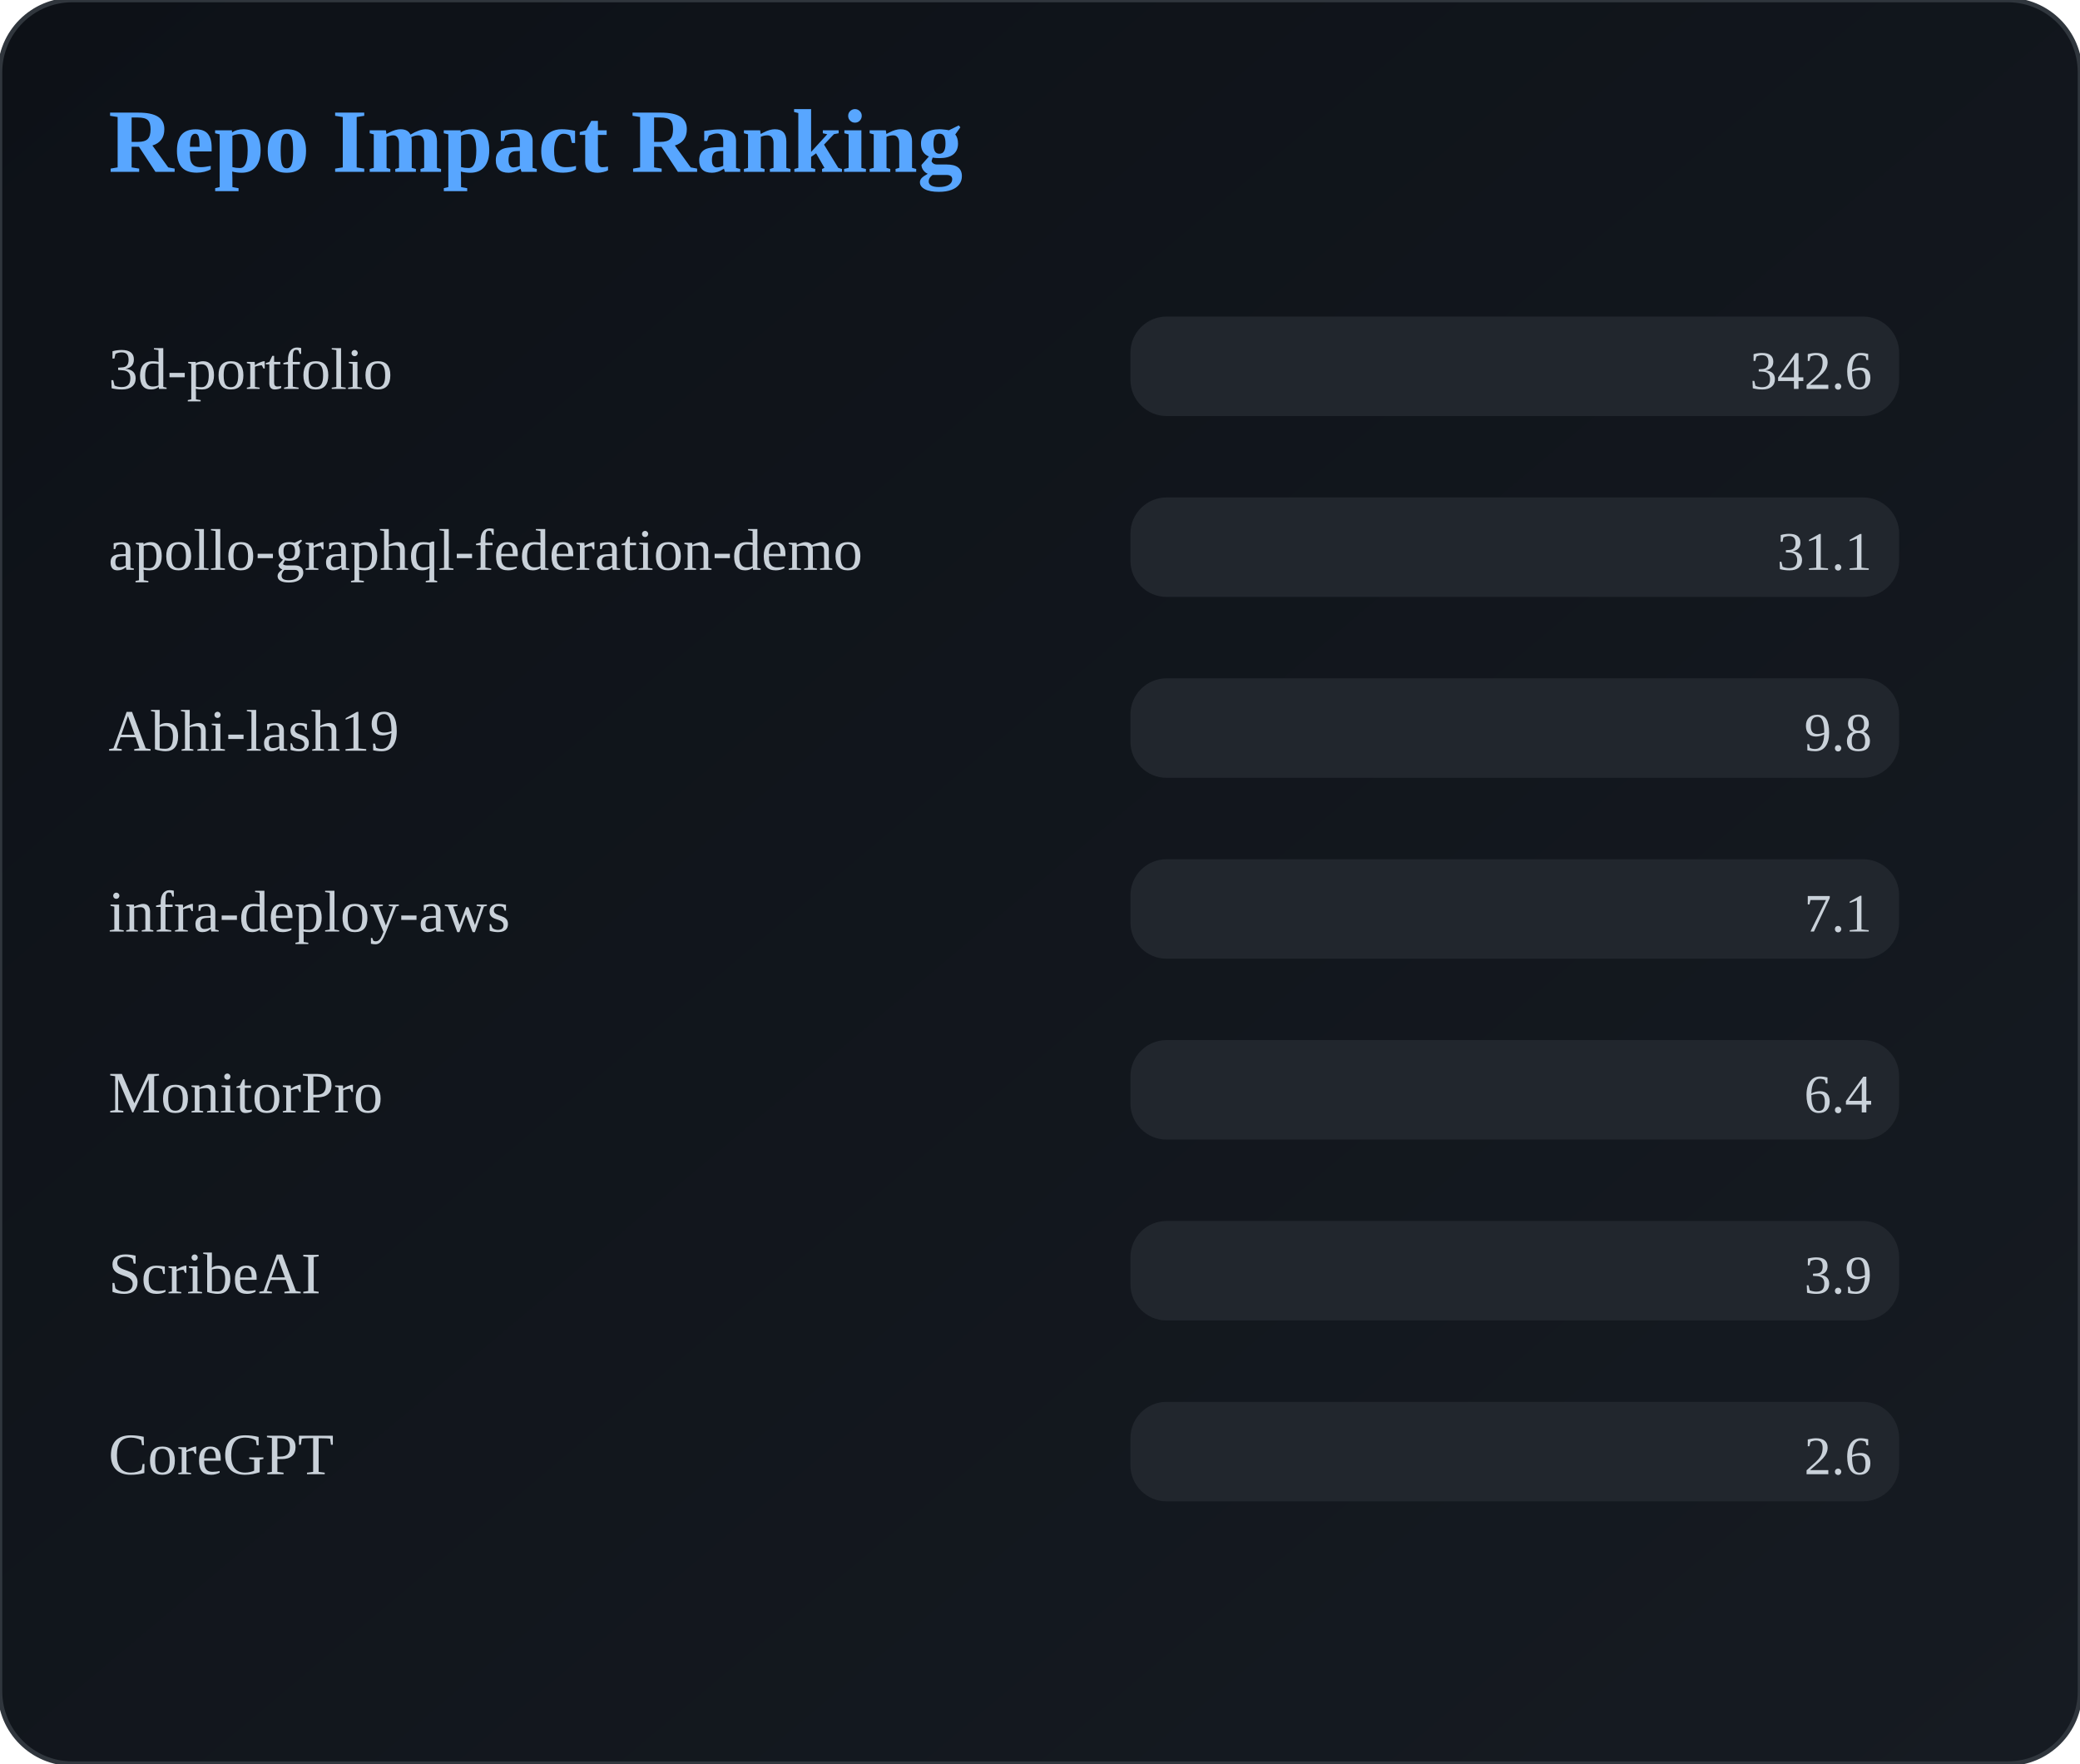
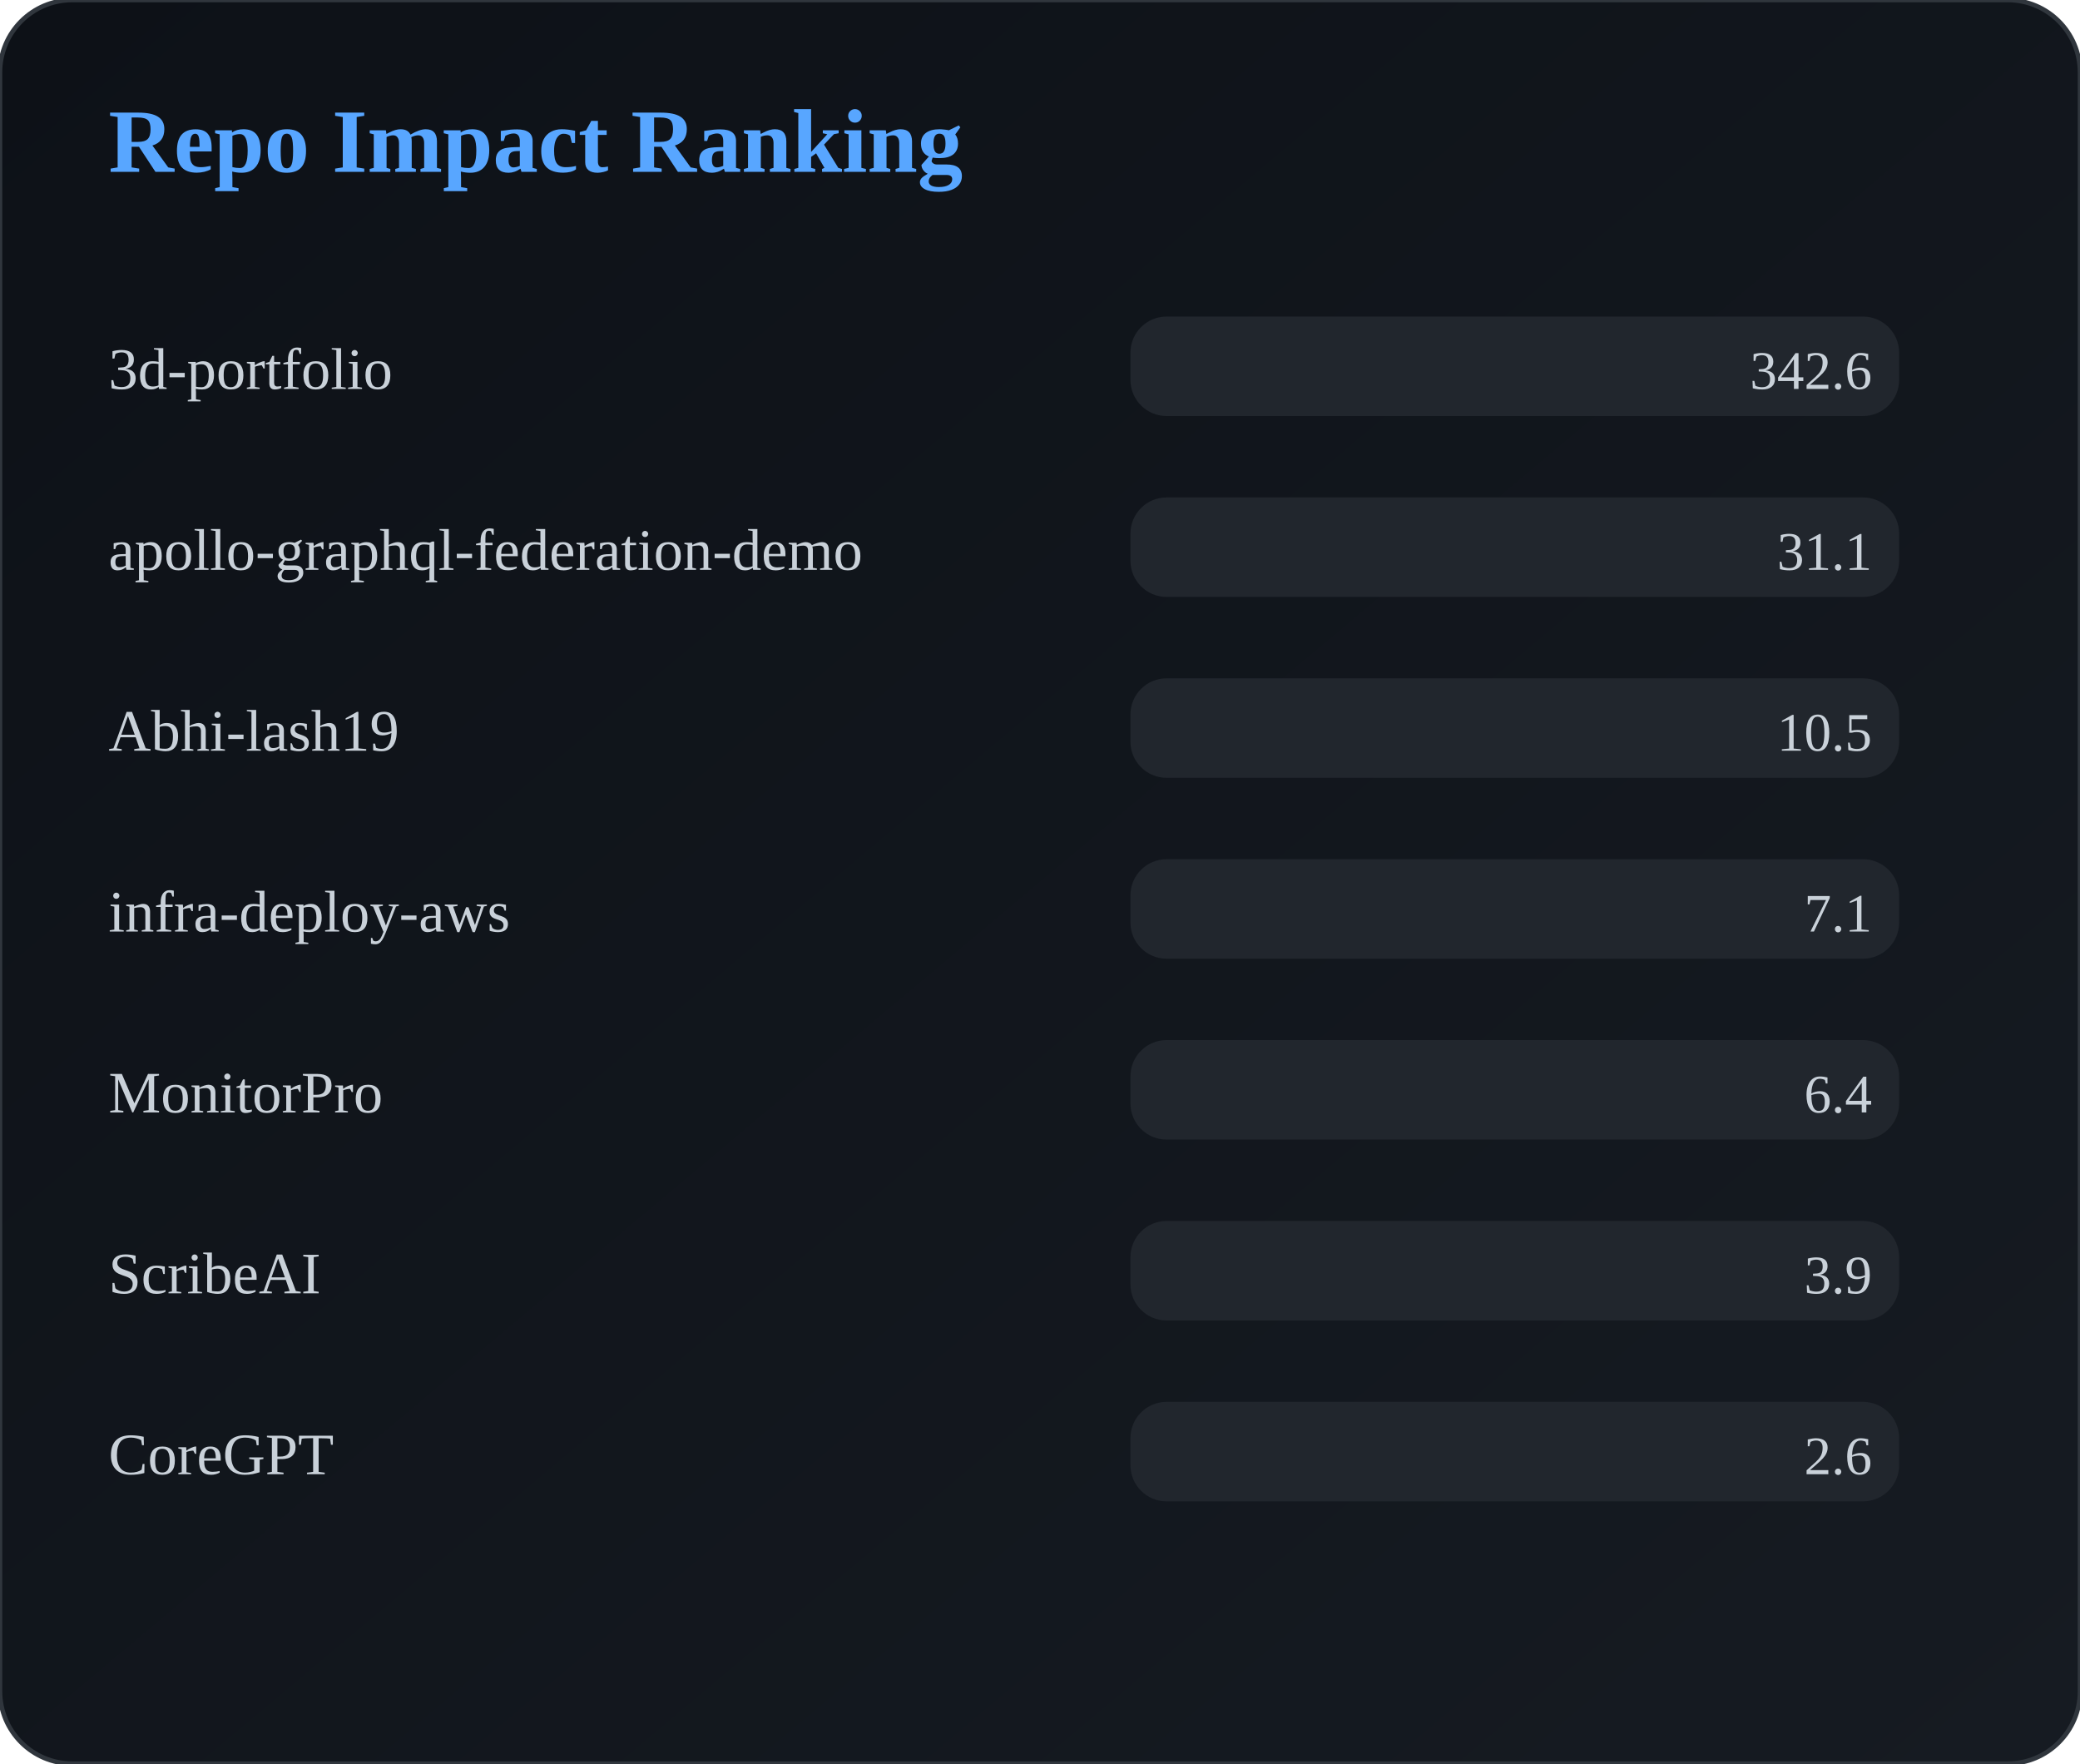
<svg xmlns="http://www.w3.org/2000/svg" width="100%" viewBox="0 0 460 390">
  <defs>
    <linearGradient id="cardBg" x1="0" y1="0" x2="1" y2="1">
      <stop offset="0%" stop-color="#0d1117" />
      <stop offset="100%" stop-color="#161b22" />
    </linearGradient>
  </defs>
  <rect width="100%" height="100%" rx="16" fill="url(#cardBg)" stroke="#30363d" />
  <text x="24" y="38" fill="#58a6ff" font-size="20" font-weight="600">
        Repo Impact Ranking
    </text>
  <text x="24" y="86" fill="#c9d1d9" font-size="13">
                3d-portfolio
            </text>
  <rect x="250" y="70" width="170" height="22" rx="8" fill="#21262d" />
  <rect x="250" y="70" width="0" height="22" rx="8" fill="#58a6ff">
    <animate attributeName="width" from="0" to="170" dur="0.8s" fill="freeze" />
  </rect>
  <text x="414" y="86" fill="#c9d1d9" font-size="12" text-anchor="end">
                342.6
            </text>
  <text x="24" y="126" fill="#c9d1d9" font-size="13">
                apollo-graphql-federation-demo
            </text>
  <rect x="250" y="110" width="170" height="22" rx="8" fill="#21262d" />
  <rect x="250" y="110" width="0" height="22" rx="8" fill="#58a6ff">
    <animate attributeName="width" from="0" to="15.449" dur="0.8s" fill="freeze" />
  </rect>
  <text x="414" y="126" fill="#c9d1d9" font-size="12" text-anchor="end">
                31.1
            </text>
  <text x="24" y="166" fill="#c9d1d9" font-size="13">
                Abhi-lash19
            </text>
  <rect x="250" y="150" width="170" height="22" rx="8" fill="#21262d" />
  <rect x="250" y="150" width="0" height="22" rx="8" fill="#58a6ff">
-     <animate attributeName="width" from="0" to="4.864" dur="0.8s" fill="freeze" />
+     <animate attributeName="width" from="0" to="5.231" dur="0.8s" fill="freeze" />
  </rect>
  <text x="414" y="166" fill="#c9d1d9" font-size="12" text-anchor="end">
-                 9.8
+                 10.5
            </text>
  <text x="24" y="206" fill="#c9d1d9" font-size="13">
                infra-deploy-aws
            </text>
  <rect x="250" y="190" width="170" height="22" rx="8" fill="#21262d" />
  <rect x="250" y="190" width="0" height="22" rx="8" fill="#58a6ff">
    <animate attributeName="width" from="0" to="3.524" dur="0.8s" fill="freeze" />
  </rect>
  <text x="414" y="206" fill="#c9d1d9" font-size="12" text-anchor="end">
                7.1
            </text>
  <text x="24" y="246" fill="#c9d1d9" font-size="13">
                MonitorPro
            </text>
  <rect x="250" y="230" width="170" height="22" rx="8" fill="#21262d" />
  <rect x="250" y="230" width="0" height="22" rx="8" fill="#58a6ff">
    <animate attributeName="width" from="0" to="3.156" dur="0.8s" fill="freeze" />
  </rect>
  <text x="414" y="246" fill="#c9d1d9" font-size="12" text-anchor="end">
                6.4
            </text>
  <text x="24" y="286" fill="#c9d1d9" font-size="13">
                ScribeAI
            </text>
  <rect x="250" y="270" width="170" height="22" rx="8" fill="#21262d" />
  <rect x="250" y="270" width="0" height="22" rx="8" fill="#58a6ff">
    <animate attributeName="width" from="0" to="1.955" dur="0.8s" fill="freeze" />
  </rect>
  <text x="414" y="286" fill="#c9d1d9" font-size="12" text-anchor="end">
                3.9
            </text>
  <text x="24" y="326" fill="#c9d1d9" font-size="13">
                CoreGPT
            </text>
  <rect x="250" y="310" width="170" height="22" rx="8" fill="#21262d" />
  <rect x="250" y="310" width="0" height="22" rx="8" fill="#58a6ff">
    <animate attributeName="width" from="0" to="1.275" dur="0.8s" fill="freeze" />
  </rect>
  <text x="414" y="326" fill="#c9d1d9" font-size="12" text-anchor="end">
                2.6
            </text>
</svg>
